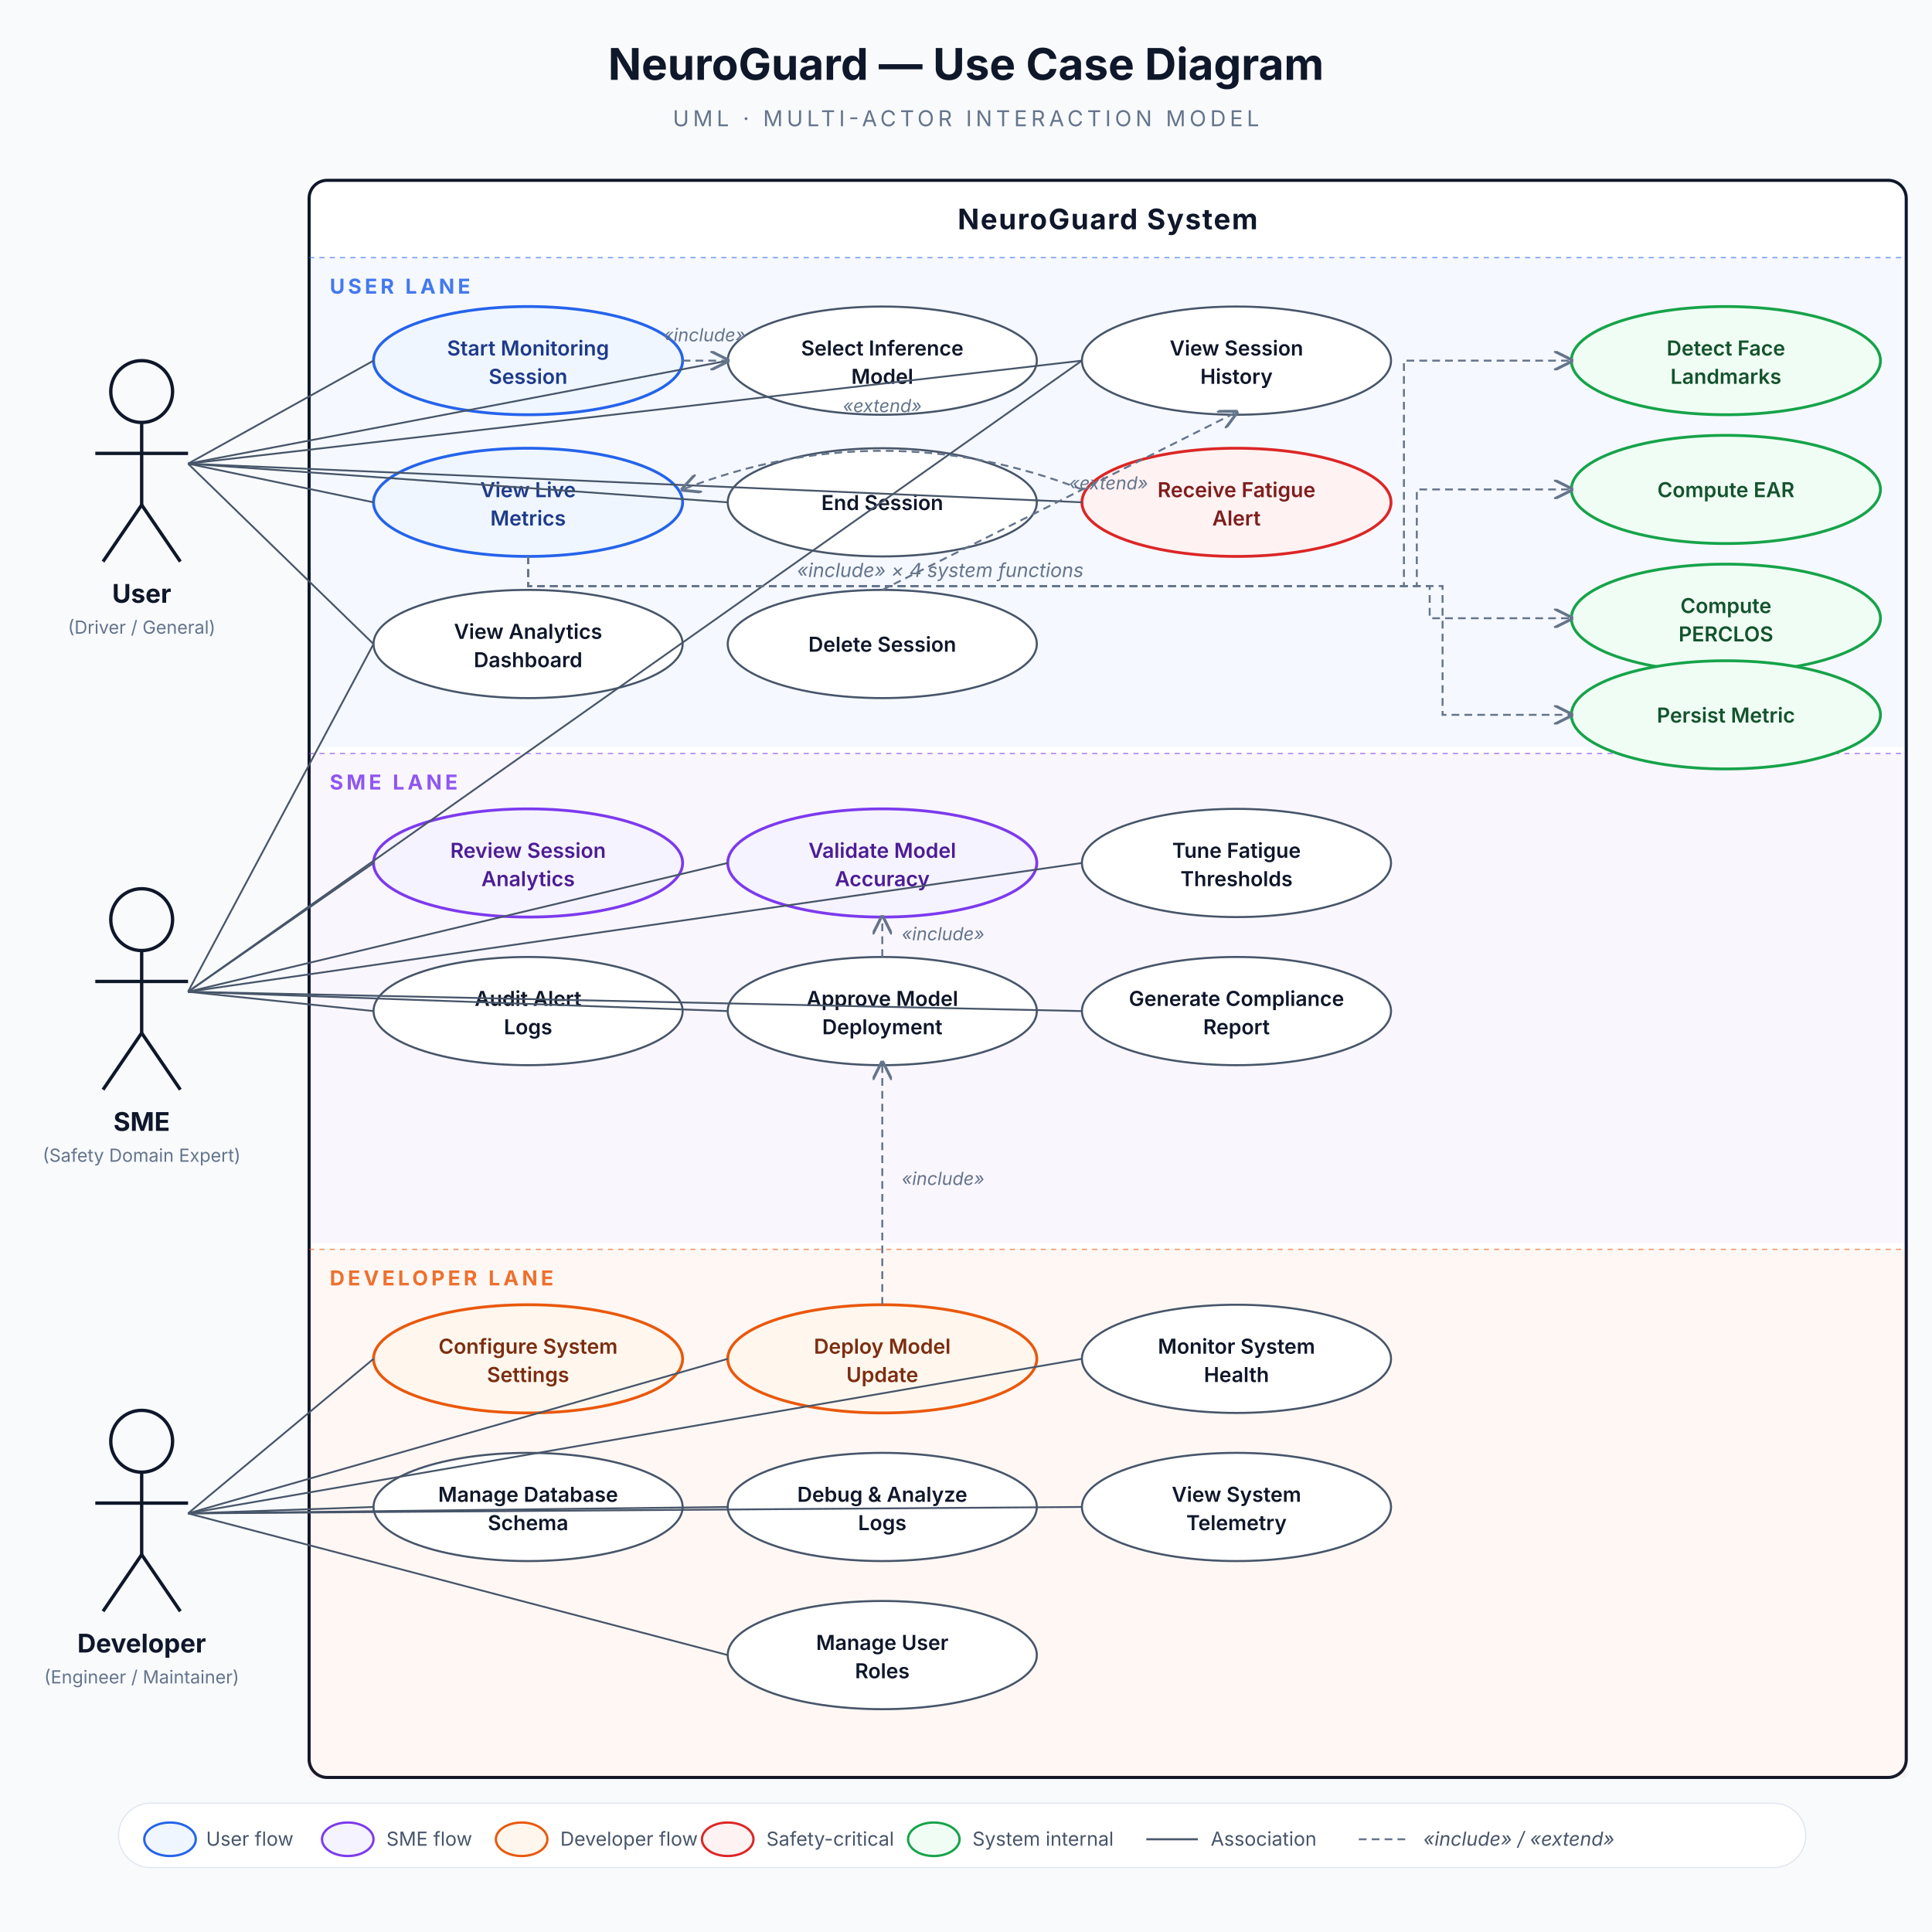
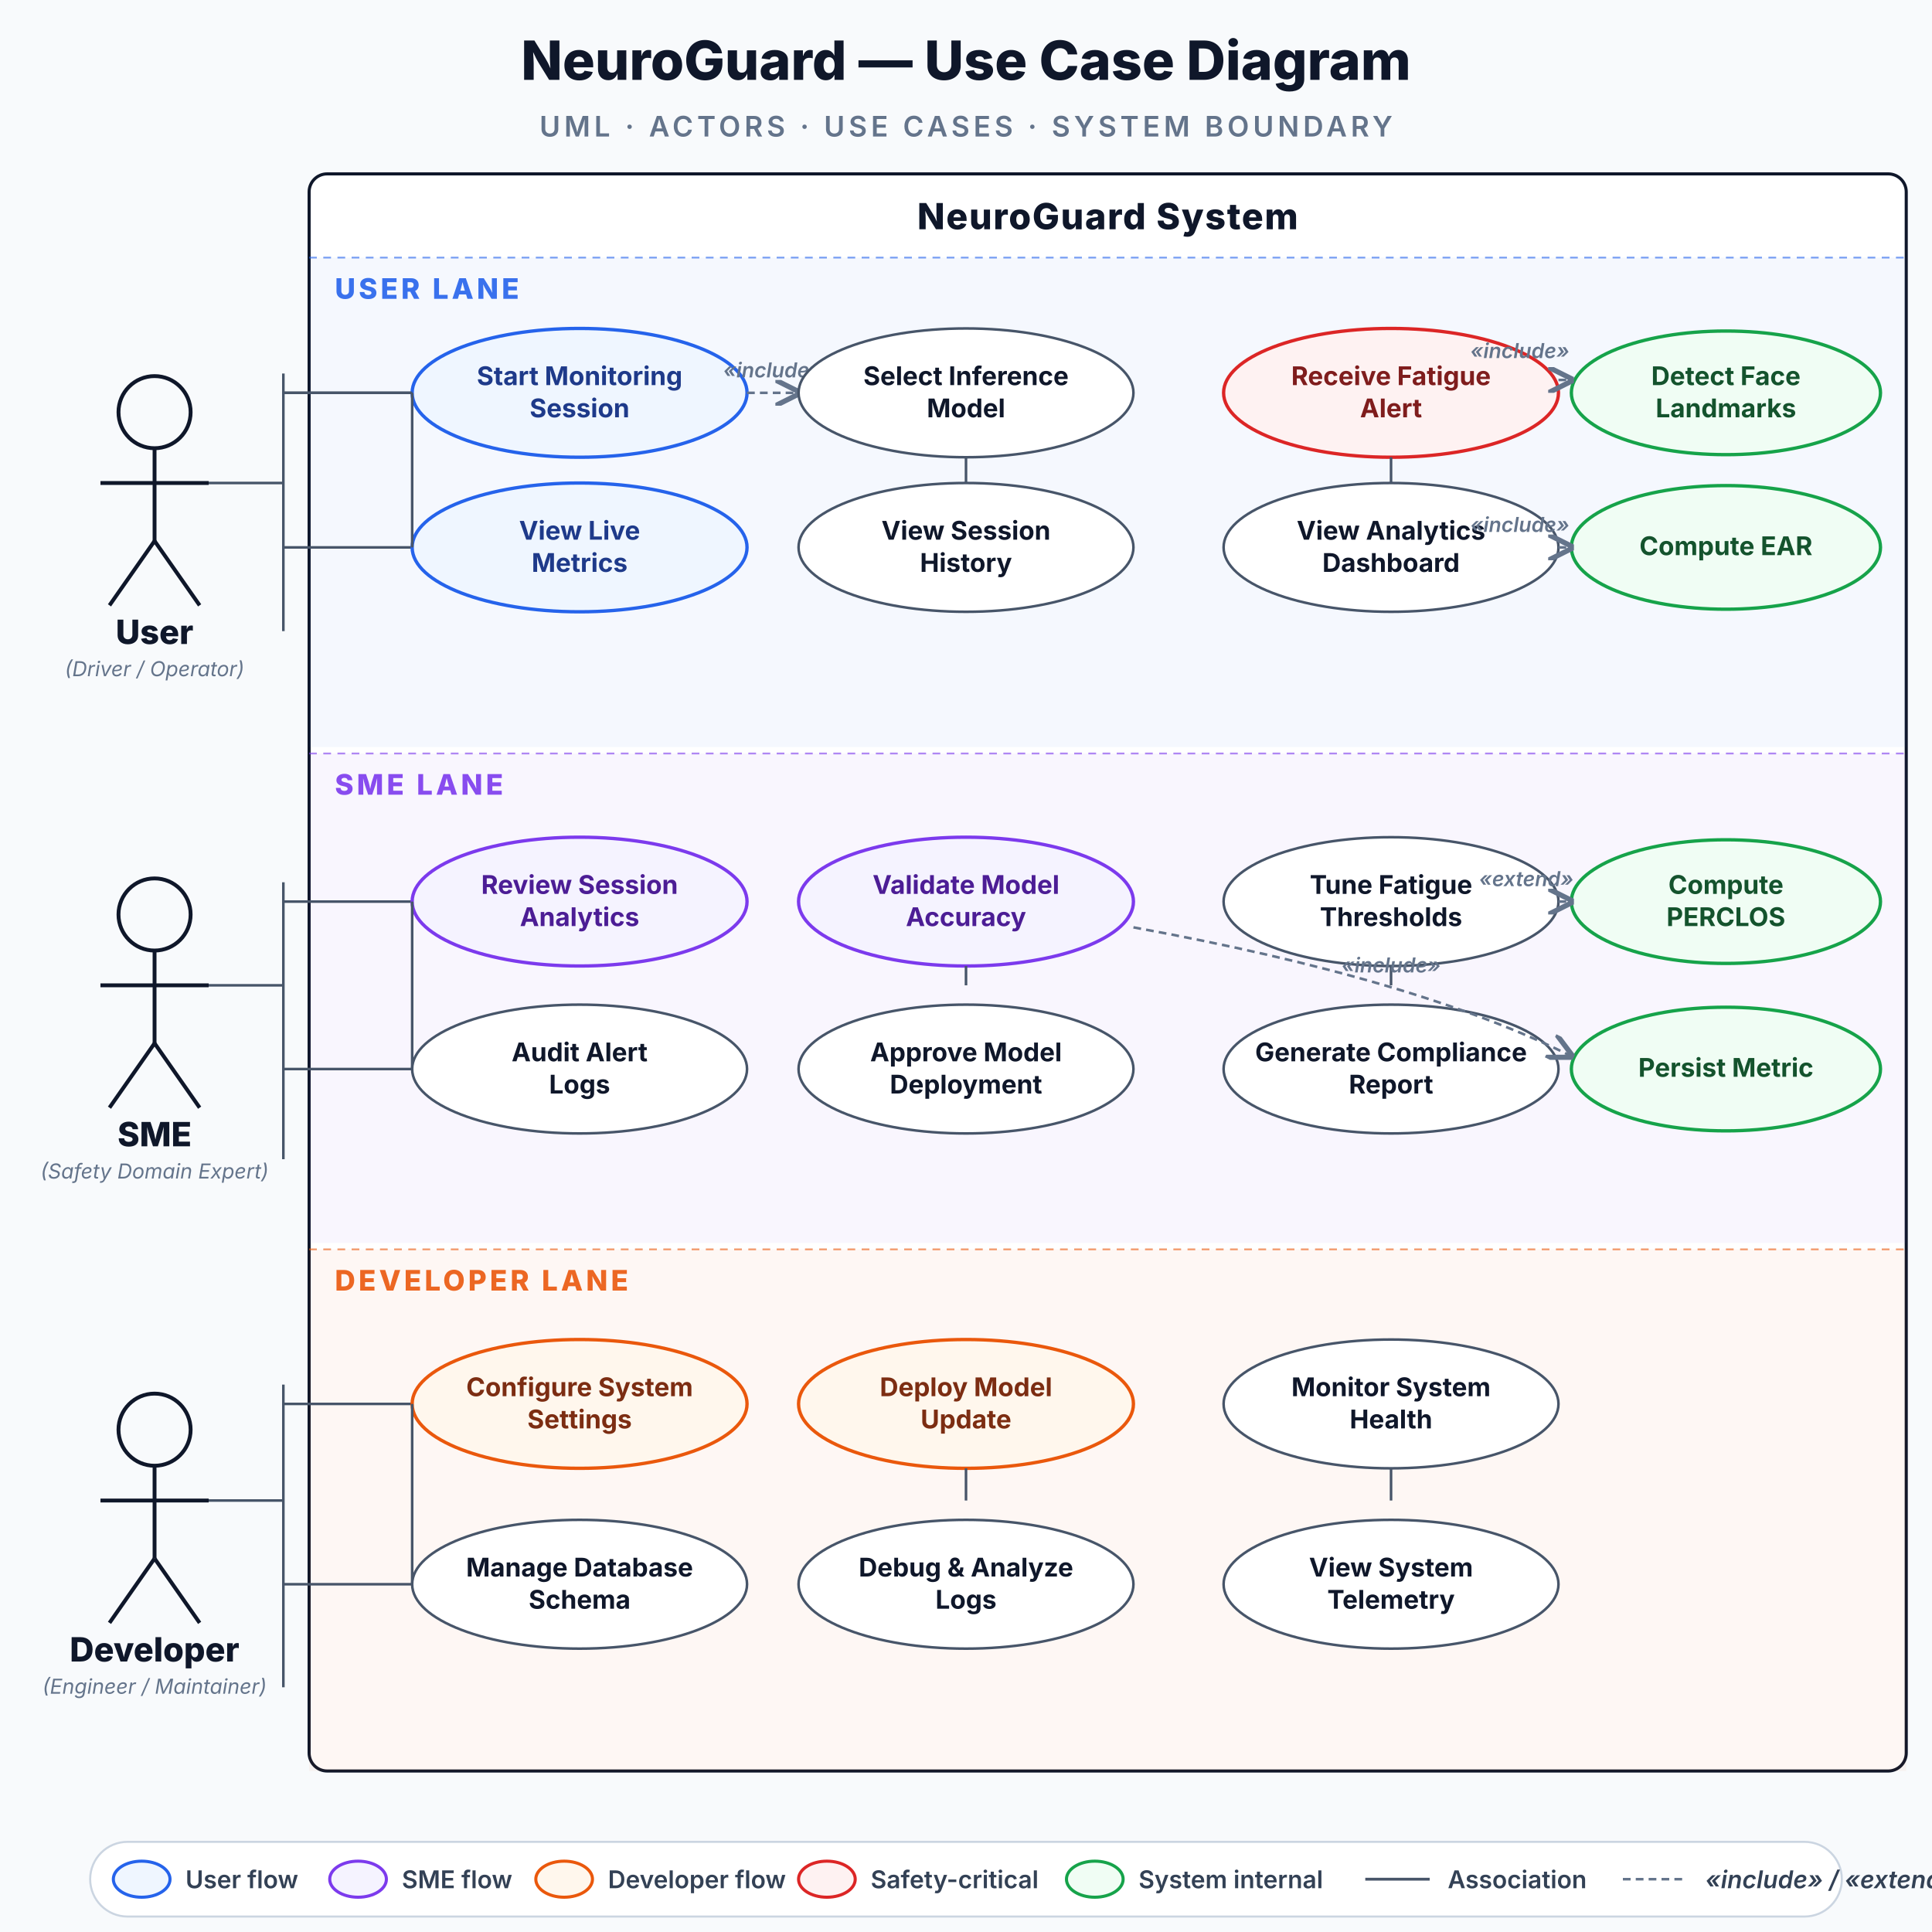
<svg xmlns="http://www.w3.org/2000/svg" viewBox="0 0 1500 1500" font-family="'Inter', system-ui, sans-serif">
  <rect width="1500" height="1500" fill="#f8fafc" />
  <defs>
    <marker id="arrow" viewBox="0 0 10 10" refX="9" refY="5" markerWidth="10" markerHeight="10" orient="auto">
-       <path d="M 0 0 L 10 5 L 0 10" fill="none" stroke="#64748b" stroke-width="1.5" />
+       <path d="M 0 0 L 10 5 L 0 10" fill="none" stroke="#64748b" stroke-width="2" />
    </marker>
  </defs>
-   <text x="750" y="62" text-anchor="middle" font-size="34" font-weight="700" fill="#0f172a">NeuroGuard — Use Case Diagram</text>
-   <text x="750" y="98" text-anchor="middle" font-size="17" fill="#64748b" letter-spacing="3">UML · MULTI-ACTOR INTERACTION MODEL</text>
-   <rect x="240" y="140" width="1240" height="1240" rx="14" fill="#ffffff" stroke="#0f172a" stroke-width="2.4" />
-   <text x="860" y="178" text-anchor="middle" font-size="22" font-weight="700" fill="#0f172a" letter-spacing="1">NeuroGuard System</text>
+   <text x="750" y="62" text-anchor="middle" font-size="42" font-weight="800" fill="#0f172a">NeuroGuard — Use Case Diagram</text>
+   <text x="750" y="106" text-anchor="middle" font-size="22" fill="#64748b" letter-spacing="3" font-weight="600">UML  ·  ACTORS  ·  USE CASES  ·  SYSTEM BOUNDARY</text>
+   <rect x="240" y="135" width="1240" height="1240" rx="14" fill="#ffffff" stroke="#0f172a" stroke-width="2.4" />
+   <text x="860" y="178" text-anchor="middle" font-size="28" font-weight="800" fill="#0f172a" letter-spacing="1">NeuroGuard System</text>
  <rect x="240" y="200" width="1240" height="380" fill="#2563eb" opacity="0.05" />
-   <line x1="240" y1="200" x2="1480" y2="200" stroke="#2563eb" stroke-width="1" stroke-dasharray="4 4" opacity="0.6" />
-   <text x="256" y="228" font-size="16" font-weight="700" fill="#2563eb" letter-spacing="2.5" opacity="0.85">USER LANE</text>
+   <line x1="240" y1="200" x2="1480" y2="200" stroke="#2563eb" stroke-width="1.4" stroke-dasharray="6 5" opacity="0.6" />
+   <text x="260" y="232" font-size="22" font-weight="800" fill="#2563eb" letter-spacing="2.5" opacity="0.9">USER LANE</text>
  <rect x="240" y="585" width="1240" height="380" fill="#7c3aed" opacity="0.05" />
-   <line x1="240" y1="585" x2="1480" y2="585" stroke="#7c3aed" stroke-width="1" stroke-dasharray="4 4" opacity="0.6" />
-   <text x="256" y="613" font-size="16" font-weight="700" fill="#7c3aed" letter-spacing="2.5" opacity="0.85">SME LANE</text>
-   <rect x="240" y="970" width="1240" height="410" fill="#ea580c" opacity="0.05" />
-   <line x1="240" y1="970" x2="1480" y2="970" stroke="#ea580c" stroke-width="1" stroke-dasharray="4 4" opacity="0.6" />
-   <text x="256" y="998" font-size="16" font-weight="700" fill="#ea580c" letter-spacing="2.5" opacity="0.85">DEVELOPER LANE</text>
-   <g>
-     <circle cx="110" cy="304" r="24" fill="none" stroke="#0f172a" stroke-width="2.6" />
-     <line x1="110" y1="328" x2="110" y2="392" stroke="#0f172a" stroke-width="2.6" />
-     <line x1="74" y1="352" x2="146" y2="352" stroke="#0f172a" stroke-width="2.6" />
-     <line x1="110" y1="392" x2="80" y2="436" stroke="#0f172a" stroke-width="2.6" />
-     <line x1="110" y1="392" x2="140" y2="436" stroke="#0f172a" stroke-width="2.6" />
-     <text x="110" y="468" text-anchor="middle" font-size="20" font-weight="700" fill="#0f172a">User</text>
-     <text x="110" y="492" text-anchor="middle" font-size="14" fill="#64748b">(Driver / General)</text>
-   </g>
-   <g>
-     <circle cx="110" cy="714" r="24" fill="none" stroke="#0f172a" stroke-width="2.6" />
-     <line x1="110" y1="738" x2="110" y2="802" stroke="#0f172a" stroke-width="2.6" />
-     <line x1="74" y1="762" x2="146" y2="762" stroke="#0f172a" stroke-width="2.6" />
-     <line x1="110" y1="802" x2="80" y2="846" stroke="#0f172a" stroke-width="2.6" />
-     <line x1="110" y1="802" x2="140" y2="846" stroke="#0f172a" stroke-width="2.6" />
-     <text x="110" y="878" text-anchor="middle" font-size="20" font-weight="700" fill="#0f172a">SME</text>
-     <text x="110" y="902" text-anchor="middle" font-size="14" fill="#64748b">(Safety Domain Expert)</text>
-   </g>
-   <g>
-     <circle cx="110" cy="1119" r="24" fill="none" stroke="#0f172a" stroke-width="2.6" />
-     <line x1="110" y1="1143" x2="110" y2="1207" stroke="#0f172a" stroke-width="2.6" />
-     <line x1="74" y1="1167" x2="146" y2="1167" stroke="#0f172a" stroke-width="2.6" />
-     <line x1="110" y1="1207" x2="80" y2="1251" stroke="#0f172a" stroke-width="2.6" />
-     <line x1="110" y1="1207" x2="140" y2="1251" stroke="#0f172a" stroke-width="2.6" />
-     <text x="110" y="1283" text-anchor="middle" font-size="20" font-weight="700" fill="#0f172a">Developer</text>
-     <text x="110" y="1307" text-anchor="middle" font-size="14" fill="#64748b">(Engineer / Maintainer)</text>
-   </g>
-   <g>
-     <ellipse cx="410" cy="280" rx="120" ry="42" fill="#eff6ff" stroke="#2563eb" stroke-width="2.2" />
-     <text x="410" y="276" text-anchor="middle" font-size="16" fill="#1e3a8a" font-weight="600">Start Monitoring</text>
-     <text x="410" y="298" text-anchor="middle" font-size="16" fill="#1e3a8a" font-weight="600">Session</text>
-   </g>
-   <g>
-     <ellipse cx="685" cy="280" rx="120" ry="42" fill="#ffffff" stroke="#475569" stroke-width="1.6" />
-     <text x="685" y="276" text-anchor="middle" font-size="16" fill="#0f172a" font-weight="600">Select Inference</text>
-     <text x="685" y="298" text-anchor="middle" font-size="16" fill="#0f172a" font-weight="600">Model</text>
-   </g>
-   <g>
-     <ellipse cx="960" cy="280" rx="120" ry="42" fill="#ffffff" stroke="#475569" stroke-width="1.6" />
-     <text x="960" y="276" text-anchor="middle" font-size="16" fill="#0f172a" font-weight="600">View Session</text>
-     <text x="960" y="298" text-anchor="middle" font-size="16" fill="#0f172a" font-weight="600">History</text>
-   </g>
-   <g>
-     <ellipse cx="410" cy="390" rx="120" ry="42" fill="#eff6ff" stroke="#2563eb" stroke-width="2.2" />
-     <text x="410" y="386" text-anchor="middle" font-size="16" fill="#1e3a8a" font-weight="600">View Live</text>
-     <text x="410" y="408" text-anchor="middle" font-size="16" fill="#1e3a8a" font-weight="600">Metrics</text>
-   </g>
-   <g>
-     <ellipse cx="685" cy="390" rx="120" ry="42" fill="#ffffff" stroke="#475569" stroke-width="1.6" />
-     <text x="685" y="396" text-anchor="middle" font-size="16" fill="#0f172a" font-weight="600">End Session</text>
-   </g>
-   <g>
-     <ellipse cx="960" cy="390" rx="120" ry="42" fill="#fef2f2" stroke="#dc2626" stroke-width="2.2" />
-     <text x="960" y="386" text-anchor="middle" font-size="16" fill="#7f1d1d" font-weight="600">Receive Fatigue</text>
-     <text x="960" y="408" text-anchor="middle" font-size="16" fill="#7f1d1d" font-weight="600">Alert</text>
-   </g>
-   <g>
-     <ellipse cx="410" cy="500" rx="120" ry="42" fill="#ffffff" stroke="#475569" stroke-width="1.6" />
-     <text x="410" y="496" text-anchor="middle" font-size="16" fill="#0f172a" font-weight="600">View Analytics</text>
-     <text x="410" y="518" text-anchor="middle" font-size="16" fill="#0f172a" font-weight="600">Dashboard</text>
-   </g>
-   <g>
-     <ellipse cx="685" cy="500" rx="120" ry="42" fill="#ffffff" stroke="#475569" stroke-width="1.6" />
-     <text x="685" y="506" text-anchor="middle" font-size="16" fill="#0f172a" font-weight="600">Delete Session</text>
-   </g>
-   <g>
-     <ellipse cx="410" cy="670" rx="120" ry="42" fill="#f5f3ff" stroke="#7c3aed" stroke-width="2.2" />
-     <text x="410" y="666" text-anchor="middle" font-size="16" fill="#4c1d95" font-weight="600">Review Session</text>
-     <text x="410" y="688" text-anchor="middle" font-size="16" fill="#4c1d95" font-weight="600">Analytics</text>
-   </g>
-   <g>
-     <ellipse cx="685" cy="670" rx="120" ry="42" fill="#f5f3ff" stroke="#7c3aed" stroke-width="2.2" />
-     <text x="685" y="666" text-anchor="middle" font-size="16" fill="#4c1d95" font-weight="600">Validate Model</text>
-     <text x="685" y="688" text-anchor="middle" font-size="16" fill="#4c1d95" font-weight="600">Accuracy</text>
-   </g>
-   <g>
-     <ellipse cx="960" cy="670" rx="120" ry="42" fill="#ffffff" stroke="#475569" stroke-width="1.6" />
-     <text x="960" y="666" text-anchor="middle" font-size="16" fill="#0f172a" font-weight="600">Tune Fatigue</text>
-     <text x="960" y="688" text-anchor="middle" font-size="16" fill="#0f172a" font-weight="600">Thresholds</text>
-   </g>
-   <g>
-     <ellipse cx="410" cy="785" rx="120" ry="42" fill="#ffffff" stroke="#475569" stroke-width="1.6" />
-     <text x="410" y="781" text-anchor="middle" font-size="16" fill="#0f172a" font-weight="600">Audit Alert</text>
-     <text x="410" y="803" text-anchor="middle" font-size="16" fill="#0f172a" font-weight="600">Logs</text>
-   </g>
-   <g>
-     <ellipse cx="685" cy="785" rx="120" ry="42" fill="#ffffff" stroke="#475569" stroke-width="1.6" />
-     <text x="685" y="781" text-anchor="middle" font-size="16" fill="#0f172a" font-weight="600">Approve Model</text>
-     <text x="685" y="803" text-anchor="middle" font-size="16" fill="#0f172a" font-weight="600">Deployment</text>
-   </g>
-   <g>
-     <ellipse cx="960" cy="785" rx="120" ry="42" fill="#ffffff" stroke="#475569" stroke-width="1.6" />
-     <text x="960" y="781" text-anchor="middle" font-size="16" fill="#0f172a" font-weight="600">Generate Compliance</text>
-     <text x="960" y="803" text-anchor="middle" font-size="16" fill="#0f172a" font-weight="600">Report</text>
-   </g>
-   <g>
-     <ellipse cx="410" cy="1055" rx="120" ry="42" fill="#fff7ed" stroke="#ea580c" stroke-width="2.2" />
-     <text x="410" y="1051" text-anchor="middle" font-size="16" fill="#7c2d12" font-weight="600">Configure System</text>
-     <text x="410" y="1073" text-anchor="middle" font-size="16" fill="#7c2d12" font-weight="600">Settings</text>
-   </g>
-   <g>
-     <ellipse cx="685" cy="1055" rx="120" ry="42" fill="#fff7ed" stroke="#ea580c" stroke-width="2.2" />
-     <text x="685" y="1051" text-anchor="middle" font-size="16" fill="#7c2d12" font-weight="600">Deploy Model</text>
-     <text x="685" y="1073" text-anchor="middle" font-size="16" fill="#7c2d12" font-weight="600">Update</text>
-   </g>
-   <g>
-     <ellipse cx="960" cy="1055" rx="120" ry="42" fill="#ffffff" stroke="#475569" stroke-width="1.6" />
-     <text x="960" y="1051" text-anchor="middle" font-size="16" fill="#0f172a" font-weight="600">Monitor System</text>
-     <text x="960" y="1073" text-anchor="middle" font-size="16" fill="#0f172a" font-weight="600">Health</text>
-   </g>
-   <g>
-     <ellipse cx="410" cy="1170" rx="120" ry="42" fill="#ffffff" stroke="#475569" stroke-width="1.6" />
-     <text x="410" y="1166" text-anchor="middle" font-size="16" fill="#0f172a" font-weight="600">Manage Database</text>
-     <text x="410" y="1188" text-anchor="middle" font-size="16" fill="#0f172a" font-weight="600">Schema</text>
-   </g>
-   <g>
-     <ellipse cx="685" cy="1170" rx="120" ry="42" fill="#ffffff" stroke="#475569" stroke-width="1.6" />
-     <text x="685" y="1166" text-anchor="middle" font-size="16" fill="#0f172a" font-weight="600">Debug &amp; Analyze</text>
-     <text x="685" y="1188" text-anchor="middle" font-size="16" fill="#0f172a" font-weight="600">Logs</text>
-   </g>
-   <g>
-     <ellipse cx="960" cy="1170" rx="120" ry="42" fill="#ffffff" stroke="#475569" stroke-width="1.6" />
-     <text x="960" y="1166" text-anchor="middle" font-size="16" fill="#0f172a" font-weight="600">View System</text>
-     <text x="960" y="1188" text-anchor="middle" font-size="16" fill="#0f172a" font-weight="600">Telemetry</text>
-   </g>
-   <g>
-     <ellipse cx="685" cy="1285" rx="120" ry="42" fill="#ffffff" stroke="#475569" stroke-width="1.6" />
-     <text x="685" y="1281" text-anchor="middle" font-size="16" fill="#0f172a" font-weight="600">Manage User</text>
-     <text x="685" y="1303" text-anchor="middle" font-size="16" fill="#0f172a" font-weight="600">Roles</text>
-   </g>
-   <g>
-     <ellipse cx="1340" cy="280" rx="120" ry="42" fill="#f0fdf4" stroke="#16a34a" stroke-width="2.2" />
-     <text x="1340" y="276" text-anchor="middle" font-size="16" fill="#14532d" font-weight="600">Detect Face</text>
-     <text x="1340" y="298" text-anchor="middle" font-size="16" fill="#14532d" font-weight="600">Landmarks</text>
-   </g>
-   <g>
-     <ellipse cx="1340" cy="380" rx="120" ry="42" fill="#f0fdf4" stroke="#16a34a" stroke-width="2.2" />
-     <text x="1340" y="386" text-anchor="middle" font-size="16" fill="#14532d" font-weight="600">Compute EAR</text>
-   </g>
-   <g>
-     <ellipse cx="1340" cy="480" rx="120" ry="42" fill="#f0fdf4" stroke="#16a34a" stroke-width="2.2" />
-     <text x="1340" y="476" text-anchor="middle" font-size="16" fill="#14532d" font-weight="600">Compute</text>
-     <text x="1340" y="498" text-anchor="middle" font-size="16" fill="#14532d" font-weight="600">PERCLOS</text>
-   </g>
-   <g>
-     <ellipse cx="1340" cy="555" rx="120" ry="42" fill="#f0fdf4" stroke="#16a34a" stroke-width="2.2" />
-     <text x="1340" y="561" text-anchor="middle" font-size="16" fill="#14532d" font-weight="600">Persist Metric</text>
-   </g>
-   <line x1="146" y1="360" x2="290" y2="280" stroke="#475569" stroke-width="1.4" />
-   <line x1="146" y1="360" x2="290" y2="390" stroke="#475569" stroke-width="1.4" />
-   <line x1="146" y1="360" x2="290" y2="500" stroke="#475569" stroke-width="1.4" />
-   <line x1="146" y1="360" x2="565" y2="280" stroke="#475569" stroke-width="1.4" />
-   <line x1="146" y1="360" x2="565" y2="390" stroke="#475569" stroke-width="1.4" />
-   <line x1="146" y1="360" x2="840" y2="280" stroke="#475569" stroke-width="1.4" />
-   <line x1="146" y1="360" x2="840" y2="390" stroke="#475569" stroke-width="1.4" />
-   <line x1="146" y1="770" x2="290" y2="670" stroke="#475569" stroke-width="1.4" />
-   <line x1="146" y1="770" x2="290" y2="785" stroke="#475569" stroke-width="1.4" />
-   <line x1="146" y1="770" x2="565" y2="670" stroke="#475569" stroke-width="1.4" />
-   <line x1="146" y1="770" x2="565" y2="785" stroke="#475569" stroke-width="1.4" />
-   <line x1="146" y1="770" x2="840" y2="670" stroke="#475569" stroke-width="1.4" />
-   <line x1="146" y1="770" x2="840" y2="785" stroke="#475569" stroke-width="1.4" />
-   <line x1="146" y1="770" x2="290" y2="500" stroke="#475569" stroke-width="1.4" />
-   <line x1="146" y1="770" x2="840" y2="280" stroke="#475569" stroke-width="1.4" />
-   <line x1="146" y1="1175" x2="290" y2="1055" stroke="#475569" stroke-width="1.4" />
-   <line x1="146" y1="1175" x2="290" y2="1170" stroke="#475569" stroke-width="1.4" />
-   <line x1="146" y1="1175" x2="565" y2="1055" stroke="#475569" stroke-width="1.4" />
-   <line x1="146" y1="1175" x2="565" y2="1170" stroke="#475569" stroke-width="1.4" />
-   <line x1="146" y1="1175" x2="565" y2="1285" stroke="#475569" stroke-width="1.4" />
-   <line x1="146" y1="1175" x2="840" y2="1055" stroke="#475569" stroke-width="1.4" />
-   <line x1="146" y1="1175" x2="840" y2="1170" stroke="#475569" stroke-width="1.4" />
-   <line x1="530" y1="280" x2="565" y2="280" stroke="#64748b" stroke-width="1.5" stroke-dasharray="6 4" marker-end="url(#arrow)" />
-   <text x="547" y="265" text-anchor="middle" font-size="14" fill="#64748b" font-style="italic">«include»</text>
-   <path d="M 410 432 L 410 455 L 1090 455 L 1090 280 L 1220 280" stroke="#64748b" stroke-width="1.5" stroke-dasharray="6 4" fill="none" marker-end="url(#arrow)" />
-   <path d="M 410 432 L 410 455 L 1100 455 L 1100 380 L 1220 380" stroke="#64748b" stroke-width="1.5" stroke-dasharray="6 4" fill="none" marker-end="url(#arrow)" />
-   <path d="M 410 432 L 410 455 L 1110 455 L 1110 480 L 1220 480" stroke="#64748b" stroke-width="1.5" stroke-dasharray="6 4" fill="none" marker-end="url(#arrow)" />
-   <path d="M 410 432 L 410 455 L 1120 455 L 1120 555 L 1220 555" stroke="#64748b" stroke-width="1.5" stroke-dasharray="6 4" fill="none" marker-end="url(#arrow)" />
-   <text x="730" y="448" text-anchor="middle" font-size="15" fill="#64748b" font-style="italic">«include» × 4 system functions</text>
-   <path d="M 840 380 Q 685 320 530 380" stroke="#64748b" stroke-width="1.5" stroke-dasharray="6 4" fill="none" marker-end="url(#arrow)" />
-   <text x="685" y="320" text-anchor="middle" font-size="14" fill="#64748b" font-style="italic">«extend»</text>
-   <line x1="685" y1="458" x2="960" y2="320" stroke="#64748b" stroke-width="1.5" stroke-dasharray="6 4" marker-end="url(#arrow)" />
-   <text x="830" y="380" font-size="14" fill="#64748b" font-style="italic">«extend»</text>
-   <line x1="685" y1="743" x2="685" y2="712" stroke="#64748b" stroke-width="1.5" stroke-dasharray="6 4" marker-end="url(#arrow)" />
-   <text x="700" y="730" font-size="14" fill="#64748b" font-style="italic">«include»</text>
-   <line x1="685" y1="1013" x2="685" y2="825" stroke="#64748b" stroke-width="1.5" stroke-dasharray="6 4" marker-end="url(#arrow)" />
-   <text x="700" y="920" font-size="14" fill="#64748b" font-style="italic">«include»</text>
-   <g transform="translate(110, 1430)">
-     <rect x="-18" y="-30" width="1310" height="50" rx="25" fill="#ffffff" stroke="#e2e8f0" />
-     <ellipse cx="22" cy="-2" rx="20" ry="13" fill="#eff6ff" stroke="#2563eb" stroke-width="1.8" />
-     <text x="50" y="3" font-size="15" fill="#475569">User flow</text>
-     <ellipse cx="160" cy="-2" rx="20" ry="13" fill="#f5f3ff" stroke="#7c3aed" stroke-width="1.8" />
-     <text x="190" y="3" font-size="15" fill="#475569">SME flow</text>
-     <ellipse cx="295" cy="-2" rx="20" ry="13" fill="#fff7ed" stroke="#ea580c" stroke-width="1.8" />
-     <text x="325" y="3" font-size="15" fill="#475569">Developer flow</text>
-     <ellipse cx="455" cy="-2" rx="20" ry="13" fill="#fef2f2" stroke="#dc2626" stroke-width="1.8" />
-     <text x="485" y="3" font-size="15" fill="#475569">Safety-critical</text>
-     <ellipse cx="615" cy="-2" rx="20" ry="13" fill="#f0fdf4" stroke="#16a34a" stroke-width="1.8" />
-     <text x="645" y="3" font-size="15" fill="#475569">System internal</text>
-     <line x1="780" y1="-2" x2="820" y2="-2" stroke="#475569" stroke-width="1.6" />
-     <text x="830" y="3" font-size="15" fill="#475569">Association</text>
-     <line x1="945" y1="-2" x2="985" y2="-2" stroke="#64748b" stroke-width="1.5" stroke-dasharray="6 4" />
-     <text x="995" y="3" font-size="15" font-style="italic" fill="#475569">«include» / «extend»</text>
+   <line x1="240" y1="585" x2="1480" y2="585" stroke="#7c3aed" stroke-width="1.4" stroke-dasharray="6 5" opacity="0.6" />
+   <text x="260" y="617" font-size="22" font-weight="800" fill="#7c3aed" letter-spacing="2.5" opacity="0.9">SME LANE</text>
+   <rect x="240" y="970" width="1240" height="405" fill="#ea580c" opacity="0.05" />
+   <line x1="240" y1="970" x2="1480" y2="970" stroke="#ea580c" stroke-width="1.4" stroke-dasharray="6 5" opacity="0.6" />
+   <text x="260" y="1002" font-size="22" font-weight="800" fill="#ea580c" letter-spacing="2.5" opacity="0.9">DEVELOPER LANE</text>
+   <g>
+     <circle cx="120" cy="320" r="28" fill="none" stroke="#0f172a" stroke-width="3" />
+     <line x1="120" y1="348" x2="120" y2="420" stroke="#0f172a" stroke-width="3" />
+     <line x1="78" y1="375" x2="162" y2="375" stroke="#0f172a" stroke-width="3" />
+     <line x1="120" y1="420" x2="85" y2="470" stroke="#0f172a" stroke-width="3" />
+     <line x1="120" y1="420" x2="155" y2="470" stroke="#0f172a" stroke-width="3" />
+     <text x="120" y="500" text-anchor="middle" font-size="26" font-weight="800" fill="#0f172a">User</text>
+     <text x="120" y="525" text-anchor="middle" font-size="16" fill="#64748b" font-style="italic">(Driver / Operator)</text>
+   </g>
+   <g>
+     <circle cx="120" cy="710" r="28" fill="none" stroke="#0f172a" stroke-width="3" />
+     <line x1="120" y1="738" x2="120" y2="810" stroke="#0f172a" stroke-width="3" />
+     <line x1="78" y1="765" x2="162" y2="765" stroke="#0f172a" stroke-width="3" />
+     <line x1="120" y1="810" x2="85" y2="860" stroke="#0f172a" stroke-width="3" />
+     <line x1="120" y1="810" x2="155" y2="860" stroke="#0f172a" stroke-width="3" />
+     <text x="120" y="890" text-anchor="middle" font-size="26" font-weight="800" fill="#0f172a">SME</text>
+     <text x="120" y="915" text-anchor="middle" font-size="16" fill="#64748b" font-style="italic">(Safety Domain Expert)</text>
+   </g>
+   <g>
+     <circle cx="120" cy="1110" r="28" fill="none" stroke="#0f172a" stroke-width="3" />
+     <line x1="120" y1="1138" x2="120" y2="1210" stroke="#0f172a" stroke-width="3" />
+     <line x1="78" y1="1165" x2="162" y2="1165" stroke="#0f172a" stroke-width="3" />
+     <line x1="120" y1="1210" x2="85" y2="1260" stroke="#0f172a" stroke-width="3" />
+     <line x1="120" y1="1210" x2="155" y2="1260" stroke="#0f172a" stroke-width="3" />
+     <text x="120" y="1290" text-anchor="middle" font-size="26" font-weight="800" fill="#0f172a">Developer</text>
+     <text x="120" y="1315" text-anchor="middle" font-size="16" fill="#64748b" font-style="italic">(Engineer / Maintainer)</text>
+   </g>
+   <line x1="162" y1="375" x2="220" y2="375" stroke="#475569" stroke-width="2" />
+   <line x1="220" y1="290" x2="220" y2="490" stroke="#475569" stroke-width="2" />
+   <line x1="220" y1="305" x2="320" y2="305" stroke="#475569" stroke-width="2" />
+   <g>
+     <ellipse cx="450" cy="305" rx="130" ry="50" fill="#eff6ff" stroke="#2563eb" stroke-width="2.6" />
+     <text x="450" y="299" text-anchor="middle" font-size="20" fill="#1e3a8a" font-weight="700">Start Monitoring</text>
+     <text x="450" y="324" text-anchor="middle" font-size="20" fill="#1e3a8a" font-weight="700">Session</text>
+   </g>
+   <line x1="580" y1="305" x2="620" y2="305" stroke="#64748b" stroke-width="2" stroke-dasharray="6 4" marker-end="url(#arrow)" />
+   <text x="600" y="293" text-anchor="middle" font-size="16" fill="#64748b" font-style="italic" font-weight="600">«include»</text>
+   <g>
+     <ellipse cx="750" cy="305" rx="130" ry="50" fill="#ffffff" stroke="#475569" stroke-width="2" />
+     <text x="750" y="299" text-anchor="middle" font-size="20" fill="#0f172a" font-weight="700">Select Inference</text>
+     <text x="750" y="324" text-anchor="middle" font-size="20" fill="#0f172a" font-weight="700">Model</text>
+   </g>
+   <g>
+     <ellipse cx="1080" cy="305" rx="130" ry="50" fill="#fef2f2" stroke="#dc2626" stroke-width="2.6" />
+     <text x="1080" y="299" text-anchor="middle" font-size="20" fill="#7f1d1d" font-weight="700">Receive Fatigue</text>
+     <text x="1080" y="324" text-anchor="middle" font-size="20" fill="#7f1d1d" font-weight="700">Alert</text>
+   </g>
+   <line x1="220" y1="425" x2="320" y2="425" stroke="#475569" stroke-width="2" />
+   <g>
+     <ellipse cx="450" cy="425" rx="130" ry="50" fill="#eff6ff" stroke="#2563eb" stroke-width="2.6" />
+     <text x="450" y="419" text-anchor="middle" font-size="20" fill="#1e3a8a" font-weight="700">View Live</text>
+     <text x="450" y="444" text-anchor="middle" font-size="20" fill="#1e3a8a" font-weight="700">Metrics</text>
+   </g>
+   <g>
+     <ellipse cx="750" cy="425" rx="130" ry="50" fill="#ffffff" stroke="#475569" stroke-width="2" />
+     <text x="750" y="419" text-anchor="middle" font-size="20" fill="#0f172a" font-weight="700">View Session</text>
+     <text x="750" y="444" text-anchor="middle" font-size="20" fill="#0f172a" font-weight="700">History</text>
+   </g>
+   <g>
+     <ellipse cx="1080" cy="425" rx="130" ry="50" fill="#ffffff" stroke="#475569" stroke-width="2" />
+     <text x="1080" y="419" text-anchor="middle" font-size="20" fill="#0f172a" font-weight="700">View Analytics</text>
+     <text x="1080" y="444" text-anchor="middle" font-size="20" fill="#0f172a" font-weight="700">Dashboard</text>
+   </g>
+   <line x1="320" y1="305" x2="320" y2="425" stroke="#475569" stroke-width="2" />
+   <line x1="750" y1="355" x2="750" y2="375" stroke="#475569" stroke-width="2" />
+   <line x1="1080" y1="355" x2="1080" y2="375" stroke="#475569" stroke-width="2" />
+   <line x1="220" y1="305" x2="320" y2="305" stroke="#475569" stroke-width="2" />
+   <line x1="162" y1="765" x2="220" y2="765" stroke="#475569" stroke-width="2" />
+   <line x1="220" y1="685" x2="220" y2="900" stroke="#475569" stroke-width="2" />
+   <line x1="220" y1="700" x2="320" y2="700" stroke="#475569" stroke-width="2" />
+   <g>
+     <ellipse cx="450" cy="700" rx="130" ry="50" fill="#f5f3ff" stroke="#7c3aed" stroke-width="2.6" />
+     <text x="450" y="694" text-anchor="middle" font-size="20" fill="#4c1d95" font-weight="700">Review Session</text>
+     <text x="450" y="719" text-anchor="middle" font-size="20" fill="#4c1d95" font-weight="700">Analytics</text>
+   </g>
+   <g>
+     <ellipse cx="750" cy="700" rx="130" ry="50" fill="#f5f3ff" stroke="#7c3aed" stroke-width="2.6" />
+     <text x="750" y="694" text-anchor="middle" font-size="20" fill="#4c1d95" font-weight="700">Validate Model</text>
+     <text x="750" y="719" text-anchor="middle" font-size="20" fill="#4c1d95" font-weight="700">Accuracy</text>
+   </g>
+   <g>
+     <ellipse cx="1080" cy="700" rx="130" ry="50" fill="#ffffff" stroke="#475569" stroke-width="2" />
+     <text x="1080" y="694" text-anchor="middle" font-size="20" fill="#0f172a" font-weight="700">Tune Fatigue</text>
+     <text x="1080" y="719" text-anchor="middle" font-size="20" fill="#0f172a" font-weight="700">Thresholds</text>
+   </g>
+   <line x1="220" y1="830" x2="320" y2="830" stroke="#475569" stroke-width="2" />
+   <g>
+     <ellipse cx="450" cy="830" rx="130" ry="50" fill="#ffffff" stroke="#475569" stroke-width="2" />
+     <text x="450" y="824" text-anchor="middle" font-size="20" fill="#0f172a" font-weight="700">Audit Alert</text>
+     <text x="450" y="849" text-anchor="middle" font-size="20" fill="#0f172a" font-weight="700">Logs</text>
+   </g>
+   <g>
+     <ellipse cx="750" cy="830" rx="130" ry="50" fill="#ffffff" stroke="#475569" stroke-width="2" />
+     <text x="750" y="824" text-anchor="middle" font-size="20" fill="#0f172a" font-weight="700">Approve Model</text>
+     <text x="750" y="849" text-anchor="middle" font-size="20" fill="#0f172a" font-weight="700">Deployment</text>
+   </g>
+   <g>
+     <ellipse cx="1080" cy="830" rx="130" ry="50" fill="#ffffff" stroke="#475569" stroke-width="2" />
+     <text x="1080" y="824" text-anchor="middle" font-size="20" fill="#0f172a" font-weight="700">Generate Compliance</text>
+     <text x="1080" y="849" text-anchor="middle" font-size="20" fill="#0f172a" font-weight="700">Report</text>
+   </g>
+   <line x1="320" y1="700" x2="320" y2="830" stroke="#475569" stroke-width="2" />
+   <line x1="750" y1="750" x2="750" y2="765" stroke="#475569" stroke-width="2" />
+   <line x1="1080" y1="750" x2="1080" y2="765" stroke="#475569" stroke-width="2" />
+   <line x1="162" y1="1165" x2="220" y2="1165" stroke="#475569" stroke-width="2" />
+   <line x1="220" y1="1075" x2="220" y2="1310" stroke="#475569" stroke-width="2" />
+   <line x1="220" y1="1090" x2="320" y2="1090" stroke="#475569" stroke-width="2" />
+   <g>
+     <ellipse cx="450" cy="1090" rx="130" ry="50" fill="#fff7ed" stroke="#ea580c" stroke-width="2.6" />
+     <text x="450" y="1084" text-anchor="middle" font-size="20" fill="#7c2d12" font-weight="700">Configure System</text>
+     <text x="450" y="1109" text-anchor="middle" font-size="20" fill="#7c2d12" font-weight="700">Settings</text>
+   </g>
+   <g>
+     <ellipse cx="750" cy="1090" rx="130" ry="50" fill="#fff7ed" stroke="#ea580c" stroke-width="2.6" />
+     <text x="750" y="1084" text-anchor="middle" font-size="20" fill="#7c2d12" font-weight="700">Deploy Model</text>
+     <text x="750" y="1109" text-anchor="middle" font-size="20" fill="#7c2d12" font-weight="700">Update</text>
+   </g>
+   <g>
+     <ellipse cx="1080" cy="1090" rx="130" ry="50" fill="#ffffff" stroke="#475569" stroke-width="2" />
+     <text x="1080" y="1084" text-anchor="middle" font-size="20" fill="#0f172a" font-weight="700">Monitor System</text>
+     <text x="1080" y="1109" text-anchor="middle" font-size="20" fill="#0f172a" font-weight="700">Health</text>
+   </g>
+   <line x1="220" y1="1230" x2="320" y2="1230" stroke="#475569" stroke-width="2" />
+   <g>
+     <ellipse cx="450" cy="1230" rx="130" ry="50" fill="#ffffff" stroke="#475569" stroke-width="2" />
+     <text x="450" y="1224" text-anchor="middle" font-size="20" fill="#0f172a" font-weight="700">Manage Database</text>
+     <text x="450" y="1249" text-anchor="middle" font-size="20" fill="#0f172a" font-weight="700">Schema</text>
+   </g>
+   <g>
+     <ellipse cx="750" cy="1230" rx="130" ry="50" fill="#ffffff" stroke="#475569" stroke-width="2" />
+     <text x="750" y="1224" text-anchor="middle" font-size="20" fill="#0f172a" font-weight="700">Debug &amp; Analyze</text>
+     <text x="750" y="1249" text-anchor="middle" font-size="20" fill="#0f172a" font-weight="700">Logs</text>
+   </g>
+   <g>
+     <ellipse cx="1080" cy="1230" rx="130" ry="50" fill="#ffffff" stroke="#475569" stroke-width="2" />
+     <text x="1080" y="1224" text-anchor="middle" font-size="20" fill="#0f172a" font-weight="700">View System</text>
+     <text x="1080" y="1249" text-anchor="middle" font-size="20" fill="#0f172a" font-weight="700">Telemetry</text>
+   </g>
+   <line x1="320" y1="1090" x2="320" y2="1230" stroke="#475569" stroke-width="2" />
+   <line x1="750" y1="1140" x2="750" y2="1165" stroke="#475569" stroke-width="2" />
+   <line x1="1080" y1="1140" x2="1080" y2="1165" stroke="#475569" stroke-width="2" />
+   <g>
+     <ellipse cx="1340" cy="305" rx="120" ry="48" fill="#f0fdf4" stroke="#16a34a" stroke-width="2.6" />
+     <text x="1340" y="299" text-anchor="middle" font-size="20" fill="#14532d" font-weight="700">Detect Face</text>
+     <text x="1340" y="324" text-anchor="middle" font-size="20" fill="#14532d" font-weight="700">Landmarks</text>
+   </g>
+   <g>
+     <ellipse cx="1340" cy="425" rx="120" ry="48" fill="#f0fdf4" stroke="#16a34a" stroke-width="2.6" />
+     <text x="1340" y="431" text-anchor="middle" font-size="20" fill="#14532d" font-weight="700">Compute EAR</text>
+   </g>
+   <g>
+     <ellipse cx="1340" cy="700" rx="120" ry="48" fill="#f0fdf4" stroke="#16a34a" stroke-width="2.6" />
+     <text x="1340" y="694" text-anchor="middle" font-size="20" fill="#14532d" font-weight="700">Compute</text>
+     <text x="1340" y="719" text-anchor="middle" font-size="20" fill="#14532d" font-weight="700">PERCLOS</text>
+   </g>
+   <g>
+     <ellipse cx="1340" cy="830" rx="120" ry="48" fill="#f0fdf4" stroke="#16a34a" stroke-width="2.6" />
+     <text x="1340" y="836" text-anchor="middle" font-size="20" fill="#14532d" font-weight="700">Persist Metric</text>
+   </g>
+   <path d="M 1210 295 L 1220 295" stroke="#64748b" stroke-width="2" stroke-dasharray="6 4" fill="none" marker-end="url(#arrow)" />
+   <text x="1180" y="278" text-anchor="middle" font-size="16" fill="#64748b" font-style="italic" font-weight="600">«include»</text>
+   <path d="M 1210 425 L 1220 425" stroke="#64748b" stroke-width="2" stroke-dasharray="6 4" fill="none" marker-end="url(#arrow)" />
+   <text x="1180" y="413" text-anchor="middle" font-size="16" fill="#64748b" font-style="italic" font-weight="600">«include»</text>
+   <path d="M 880 720 Q 1100 760 1220 820" stroke="#64748b" stroke-width="2" stroke-dasharray="6 4" fill="none" marker-end="url(#arrow)" />
+   <text x="1080" y="755" text-anchor="middle" font-size="16" fill="#64748b" font-style="italic" font-weight="600">«include»</text>
+   <path d="M 1210 700 L 1220 700" stroke="#64748b" stroke-width="2" stroke-dasharray="6 4" fill="none" marker-end="url(#arrow)" />
+   <text x="1185" y="688" text-anchor="middle" font-size="16" fill="#64748b" font-style="italic" font-weight="600">«extend»</text>
+   <g transform="translate(70, 1430)">
+     <rect x="0" y="0" width="1360" height="58" rx="29" fill="#ffffff" stroke="#cbd5e1" stroke-width="1.6" />
+     <ellipse cx="40" cy="29" rx="22" ry="14" fill="#eff6ff" stroke="#2563eb" stroke-width="2.4" />
+     <text x="74" y="36" font-size="19" fill="#334155" font-weight="600">User flow</text>
+     <ellipse cx="208" cy="29" rx="22" ry="14" fill="#f5f3ff" stroke="#7c3aed" stroke-width="2.4" />
+     <text x="242" y="36" font-size="19" fill="#334155" font-weight="600">SME flow</text>
+     <ellipse cx="368" cy="29" rx="22" ry="14" fill="#fff7ed" stroke="#ea580c" stroke-width="2.4" />
+     <text x="402" y="36" font-size="19" fill="#334155" font-weight="600">Developer flow</text>
+     <ellipse cx="572" cy="29" rx="22" ry="14" fill="#fef2f2" stroke="#dc2626" stroke-width="2.4" />
+     <text x="606" y="36" font-size="19" fill="#334155" font-weight="600">Safety-critical</text>
+     <ellipse cx="780" cy="29" rx="22" ry="14" fill="#f0fdf4" stroke="#16a34a" stroke-width="2.4" />
+     <text x="814" y="36" font-size="19" fill="#334155" font-weight="600">System internal</text>
+     <line x1="990" y1="29" x2="1040" y2="29" stroke="#475569" stroke-width="2.2" />
+     <text x="1054" y="36" font-size="19" fill="#334155" font-weight="600">Association</text>
+     <line x1="1190" y1="29" x2="1240" y2="29" stroke="#64748b" stroke-width="2" stroke-dasharray="6 4" />
+     <text x="1254" y="36" font-size="19" font-style="italic" fill="#334155" font-weight="600">«include» / «extend»</text>
  </g>
</svg>
